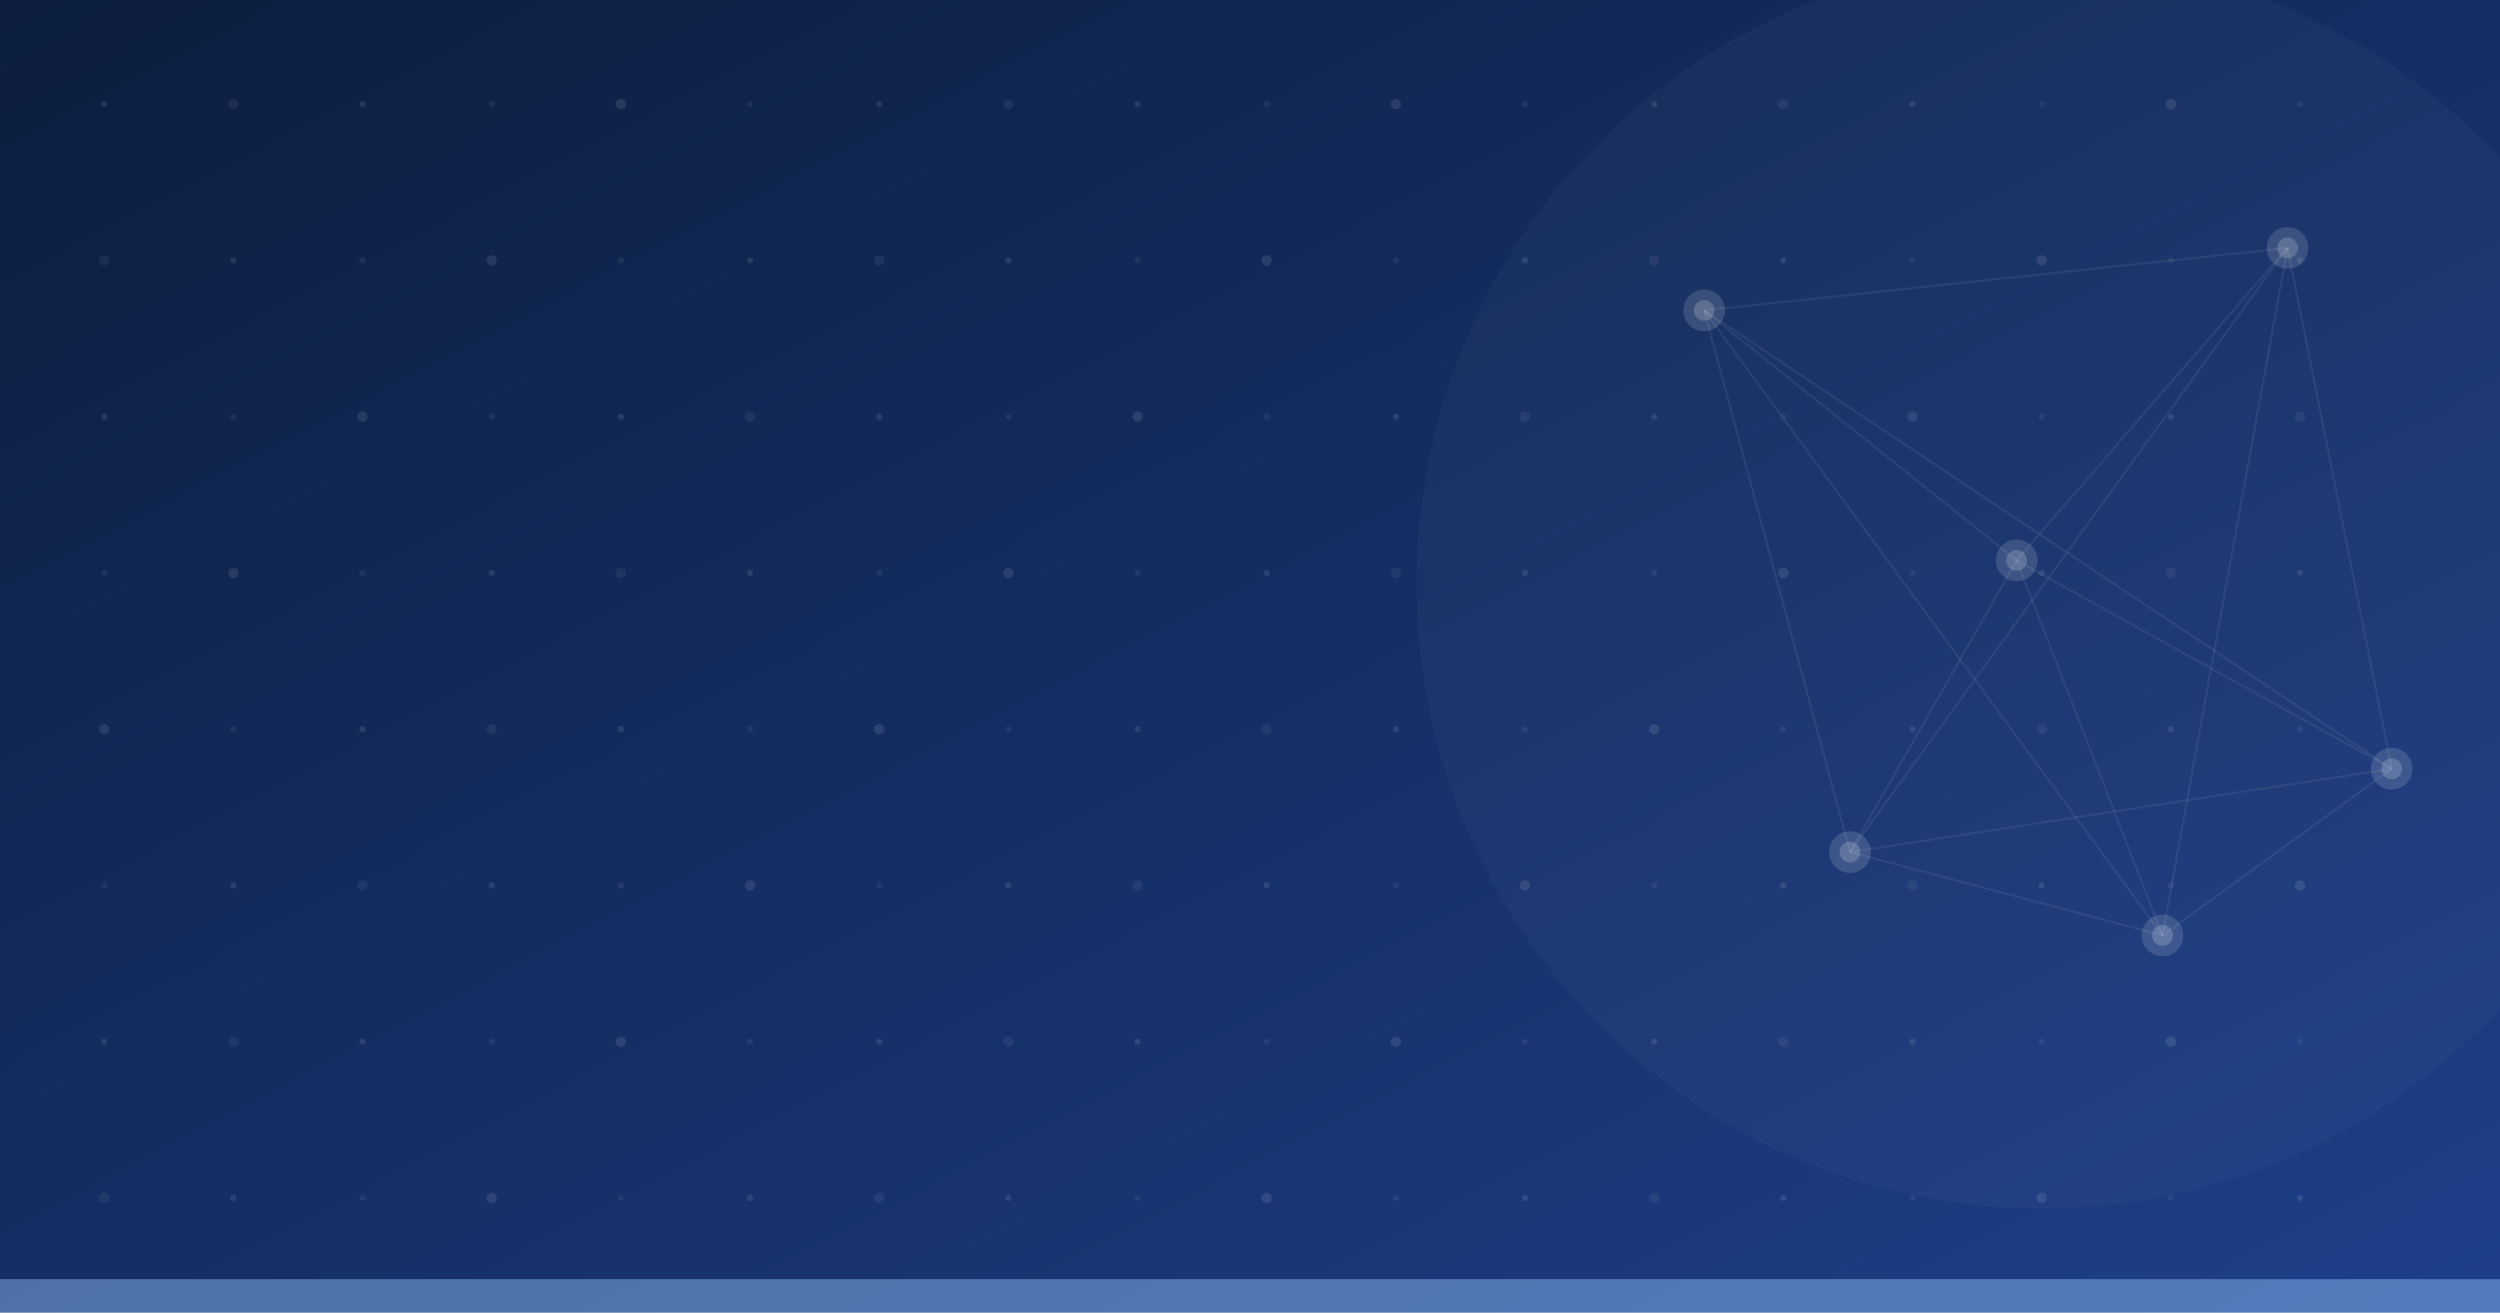
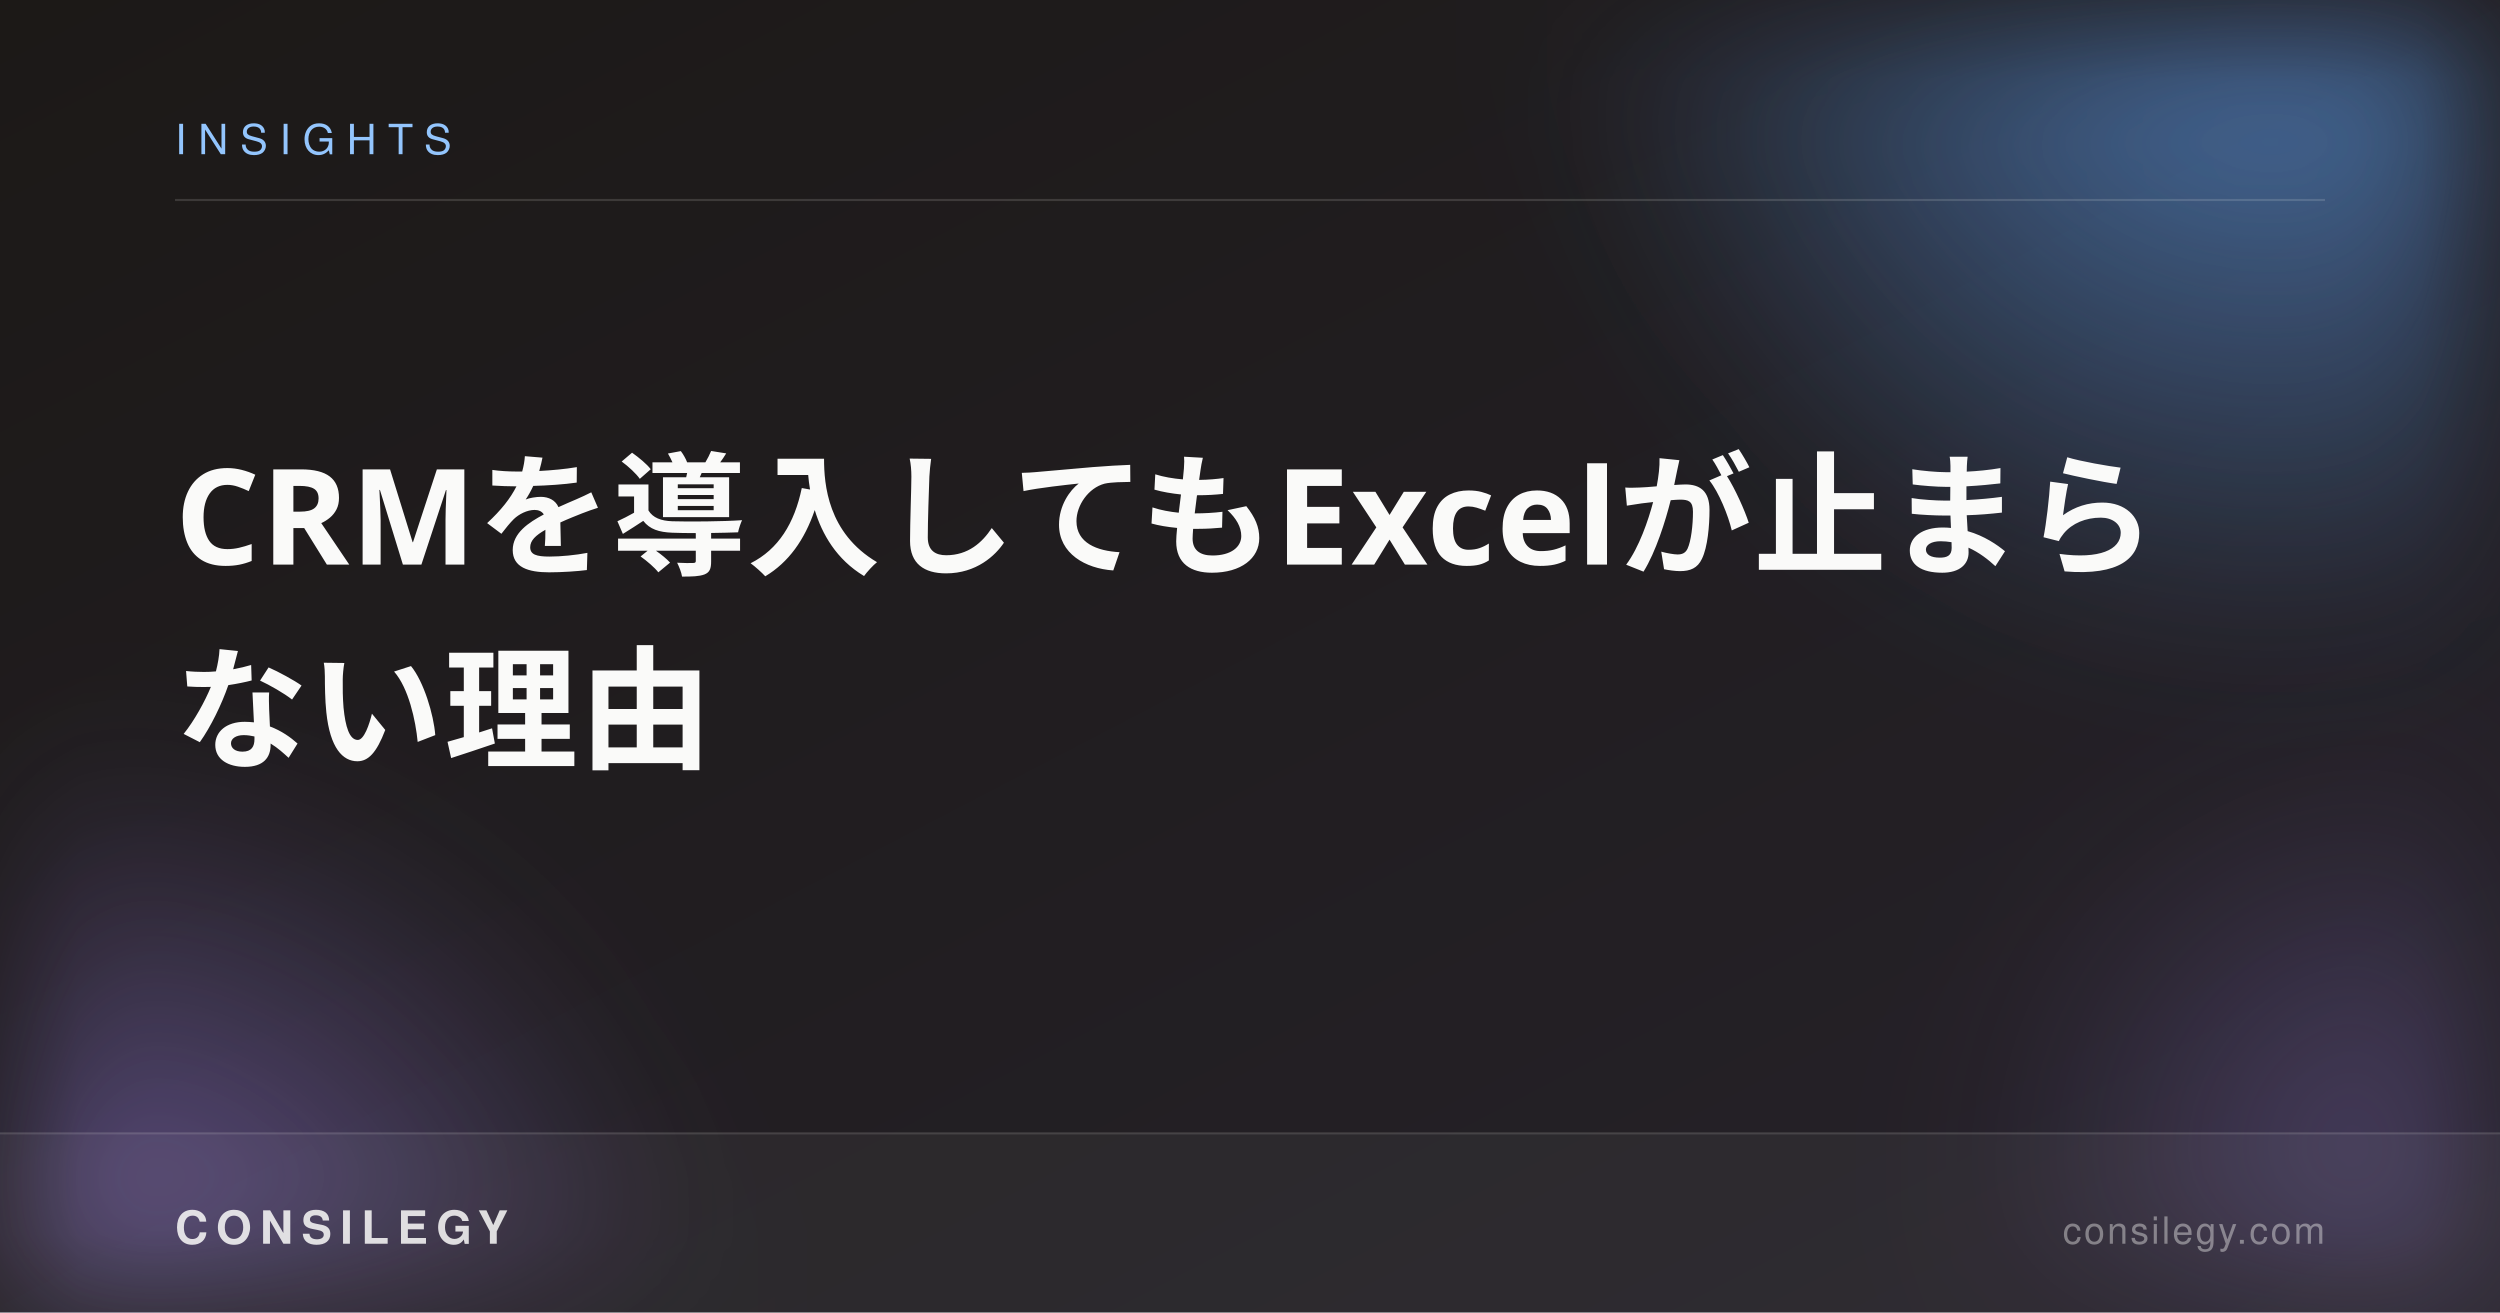
<svg xmlns="http://www.w3.org/2000/svg" viewBox="0 0 1200 630" width="1200" height="630">
  <defs>
    <linearGradient id="bg" x1="0%" y1="0%" x2="100%" y2="100%">
-       <stop offset="0%" stop-color="#0c1d3d" />
-       <stop offset="100%" stop-color="#1e3f8a" />
+       <stop offset="0%" stop-color="#1C1917" />
+       <stop offset="100%" stop-color="#26222A" />
    </linearGradient>
+     <radialGradient id="orbBlue" cx="50%" cy="50%" r="50%">
+       <stop offset="0%" stop-color="#60A5FA" stop-opacity="0.68" />
+       <stop offset="100%" stop-color="#60A5FA" stop-opacity="0" />
+     </radialGradient>
+     <radialGradient id="orbViolet" cx="50%" cy="50%" r="50%">
+       <stop offset="0%" stop-color="#A78BFA" stop-opacity="0.58" />
+       <stop offset="100%" stop-color="#A78BFA" stop-opacity="0" />
+     </radialGradient>
+     <filter id="soften" x="-50%" y="-50%" width="200%" height="200%">
+       <feGaussianBlur stdDeviation="40" />
+     </filter>
  </defs>
  <rect width="1200" height="630" fill="url(#bg)" />
-   <circle cx="50" cy="50" r="1.5" fill="white" opacity="0.1" />
-   <circle cx="112" cy="50" r="2.5" fill="white" opacity="0.06" />
-   <circle cx="174" cy="50" r="1.5" fill="white" opacity="0.1" />
-   <circle cx="236" cy="50" r="1.5" fill="white" opacity="0.06" />
-   <circle cx="298" cy="50" r="2.5" fill="white" opacity="0.1" />
-   <circle cx="360" cy="50" r="1.5" fill="white" opacity="0.06" />
-   <circle cx="422" cy="50" r="1.5" fill="white" opacity="0.1" />
-   <circle cx="484" cy="50" r="2.5" fill="white" opacity="0.06" />
-   <circle cx="546" cy="50" r="1.5" fill="white" opacity="0.1" />
-   <circle cx="608" cy="50" r="1.5" fill="white" opacity="0.06" />
-   <circle cx="670" cy="50" r="2.5" fill="white" opacity="0.1" />
-   <circle cx="732" cy="50" r="1.5" fill="white" opacity="0.06" />
-   <circle cx="794" cy="50" r="1.5" fill="white" opacity="0.1" />
-   <circle cx="856" cy="50" r="2.5" fill="white" opacity="0.06" />
-   <circle cx="918" cy="50" r="1.5" fill="white" opacity="0.1" />
-   <circle cx="980" cy="50" r="1.5" fill="white" opacity="0.06" />
-   <circle cx="1042" cy="50" r="2.5" fill="white" opacity="0.1" />
-   <circle cx="1104" cy="50" r="1.5" fill="white" opacity="0.06" />
-   <circle cx="50" cy="125" r="2.5" fill="white" opacity="0.06" />
-   <circle cx="112" cy="125" r="1.5" fill="white" opacity="0.1" />
-   <circle cx="174" cy="125" r="1.5" fill="white" opacity="0.06" />
-   <circle cx="236" cy="125" r="2.5" fill="white" opacity="0.1" />
-   <circle cx="298" cy="125" r="1.5" fill="white" opacity="0.06" />
-   <circle cx="360" cy="125" r="1.5" fill="white" opacity="0.1" />
-   <circle cx="422" cy="125" r="2.5" fill="white" opacity="0.06" />
-   <circle cx="484" cy="125" r="1.5" fill="white" opacity="0.1" />
-   <circle cx="546" cy="125" r="1.5" fill="white" opacity="0.06" />
-   <circle cx="608" cy="125" r="2.5" fill="white" opacity="0.1" />
-   <circle cx="670" cy="125" r="1.5" fill="white" opacity="0.06" />
-   <circle cx="732" cy="125" r="1.5" fill="white" opacity="0.1" />
-   <circle cx="794" cy="125" r="2.5" fill="white" opacity="0.06" />
-   <circle cx="856" cy="125" r="1.5" fill="white" opacity="0.1" />
-   <circle cx="918" cy="125" r="1.5" fill="white" opacity="0.06" />
-   <circle cx="980" cy="125" r="2.5" fill="white" opacity="0.1" />
-   <circle cx="1042" cy="125" r="1.5" fill="white" opacity="0.06" />
-   <circle cx="1104" cy="125" r="1.5" fill="white" opacity="0.1" />
-   <circle cx="50" cy="200" r="1.5" fill="white" opacity="0.1" />
-   <circle cx="112" cy="200" r="1.5" fill="white" opacity="0.06" />
-   <circle cx="174" cy="200" r="2.5" fill="white" opacity="0.1" />
-   <circle cx="236" cy="200" r="1.5" fill="white" opacity="0.06" />
-   <circle cx="298" cy="200" r="1.5" fill="white" opacity="0.1" />
-   <circle cx="360" cy="200" r="2.5" fill="white" opacity="0.06" />
-   <circle cx="422" cy="200" r="1.5" fill="white" opacity="0.1" />
-   <circle cx="484" cy="200" r="1.5" fill="white" opacity="0.06" />
-   <circle cx="546" cy="200" r="2.5" fill="white" opacity="0.1" />
-   <circle cx="608" cy="200" r="1.5" fill="white" opacity="0.06" />
-   <circle cx="670" cy="200" r="1.5" fill="white" opacity="0.1" />
-   <circle cx="732" cy="200" r="2.5" fill="white" opacity="0.06" />
-   <circle cx="794" cy="200" r="1.5" fill="white" opacity="0.1" />
-   <circle cx="856" cy="200" r="1.5" fill="white" opacity="0.06" />
-   <circle cx="918" cy="200" r="2.5" fill="white" opacity="0.1" />
-   <circle cx="980" cy="200" r="1.5" fill="white" opacity="0.06" />
-   <circle cx="1042" cy="200" r="1.5" fill="white" opacity="0.1" />
-   <circle cx="1104" cy="200" r="2.5" fill="white" opacity="0.06" />
-   <circle cx="50" cy="275" r="1.5" fill="white" opacity="0.06" />
-   <circle cx="112" cy="275" r="2.5" fill="white" opacity="0.1" />
-   <circle cx="174" cy="275" r="1.5" fill="white" opacity="0.06" />
-   <circle cx="236" cy="275" r="1.5" fill="white" opacity="0.1" />
-   <circle cx="298" cy="275" r="2.5" fill="white" opacity="0.06" />
-   <circle cx="360" cy="275" r="1.5" fill="white" opacity="0.1" />
-   <circle cx="422" cy="275" r="1.5" fill="white" opacity="0.06" />
-   <circle cx="484" cy="275" r="2.5" fill="white" opacity="0.1" />
-   <circle cx="546" cy="275" r="1.5" fill="white" opacity="0.06" />
-   <circle cx="608" cy="275" r="1.5" fill="white" opacity="0.1" />
-   <circle cx="670" cy="275" r="2.5" fill="white" opacity="0.06" />
-   <circle cx="732" cy="275" r="1.5" fill="white" opacity="0.1" />
-   <circle cx="794" cy="275" r="1.5" fill="white" opacity="0.06" />
-   <circle cx="856" cy="275" r="2.5" fill="white" opacity="0.1" />
-   <circle cx="918" cy="275" r="1.5" fill="white" opacity="0.06" />
-   <circle cx="980" cy="275" r="1.5" fill="white" opacity="0.1" />
-   <circle cx="1042" cy="275" r="2.5" fill="white" opacity="0.06" />
-   <circle cx="1104" cy="275" r="1.5" fill="white" opacity="0.1" />
-   <circle cx="50" cy="350" r="2.5" fill="white" opacity="0.1" />
-   <circle cx="112" cy="350" r="1.5" fill="white" opacity="0.06" />
-   <circle cx="174" cy="350" r="1.5" fill="white" opacity="0.1" />
-   <circle cx="236" cy="350" r="2.5" fill="white" opacity="0.06" />
-   <circle cx="298" cy="350" r="1.5" fill="white" opacity="0.1" />
-   <circle cx="360" cy="350" r="1.5" fill="white" opacity="0.06" />
-   <circle cx="422" cy="350" r="2.5" fill="white" opacity="0.1" />
-   <circle cx="484" cy="350" r="1.5" fill="white" opacity="0.06" />
-   <circle cx="546" cy="350" r="1.5" fill="white" opacity="0.1" />
-   <circle cx="608" cy="350" r="2.5" fill="white" opacity="0.06" />
-   <circle cx="670" cy="350" r="1.5" fill="white" opacity="0.1" />
-   <circle cx="732" cy="350" r="1.5" fill="white" opacity="0.06" />
-   <circle cx="794" cy="350" r="2.5" fill="white" opacity="0.1" />
-   <circle cx="856" cy="350" r="1.5" fill="white" opacity="0.06" />
-   <circle cx="918" cy="350" r="1.5" fill="white" opacity="0.1" />
-   <circle cx="980" cy="350" r="2.5" fill="white" opacity="0.06" />
-   <circle cx="1042" cy="350" r="1.5" fill="white" opacity="0.1" />
-   <circle cx="1104" cy="350" r="1.5" fill="white" opacity="0.06" />
-   <circle cx="50" cy="425" r="1.5" fill="white" opacity="0.06" />
-   <circle cx="112" cy="425" r="1.5" fill="white" opacity="0.1" />
-   <circle cx="174" cy="425" r="2.5" fill="white" opacity="0.06" />
-   <circle cx="236" cy="425" r="1.5" fill="white" opacity="0.1" />
-   <circle cx="298" cy="425" r="1.5" fill="white" opacity="0.06" />
-   <circle cx="360" cy="425" r="2.5" fill="white" opacity="0.1" />
-   <circle cx="422" cy="425" r="1.5" fill="white" opacity="0.06" />
-   <circle cx="484" cy="425" r="1.5" fill="white" opacity="0.1" />
-   <circle cx="546" cy="425" r="2.5" fill="white" opacity="0.06" />
-   <circle cx="608" cy="425" r="1.5" fill="white" opacity="0.1" />
-   <circle cx="670" cy="425" r="1.5" fill="white" opacity="0.06" />
-   <circle cx="732" cy="425" r="2.5" fill="white" opacity="0.1" />
-   <circle cx="794" cy="425" r="1.5" fill="white" opacity="0.06" />
-   <circle cx="856" cy="425" r="1.5" fill="white" opacity="0.1" />
-   <circle cx="918" cy="425" r="2.5" fill="white" opacity="0.06" />
-   <circle cx="980" cy="425" r="1.5" fill="white" opacity="0.1" />
-   <circle cx="1042" cy="425" r="1.5" fill="white" opacity="0.06" />
-   <circle cx="1104" cy="425" r="2.5" fill="white" opacity="0.1" />
-   <circle cx="50" cy="500" r="1.5" fill="white" opacity="0.1" />
-   <circle cx="112" cy="500" r="2.5" fill="white" opacity="0.06" />
-   <circle cx="174" cy="500" r="1.5" fill="white" opacity="0.1" />
-   <circle cx="236" cy="500" r="1.5" fill="white" opacity="0.06" />
-   <circle cx="298" cy="500" r="2.5" fill="white" opacity="0.1" />
-   <circle cx="360" cy="500" r="1.5" fill="white" opacity="0.06" />
-   <circle cx="422" cy="500" r="1.5" fill="white" opacity="0.1" />
-   <circle cx="484" cy="500" r="2.5" fill="white" opacity="0.06" />
-   <circle cx="546" cy="500" r="1.5" fill="white" opacity="0.1" />
-   <circle cx="608" cy="500" r="1.5" fill="white" opacity="0.06" />
-   <circle cx="670" cy="500" r="2.5" fill="white" opacity="0.1" />
-   <circle cx="732" cy="500" r="1.5" fill="white" opacity="0.06" />
-   <circle cx="794" cy="500" r="1.5" fill="white" opacity="0.1" />
-   <circle cx="856" cy="500" r="2.5" fill="white" opacity="0.06" />
-   <circle cx="918" cy="500" r="1.5" fill="white" opacity="0.1" />
-   <circle cx="980" cy="500" r="1.5" fill="white" opacity="0.06" />
-   <circle cx="1042" cy="500" r="2.5" fill="white" opacity="0.1" />
-   <circle cx="1104" cy="500" r="1.5" fill="white" opacity="0.06" />
-   <circle cx="50" cy="575" r="2.5" fill="white" opacity="0.06" />
-   <circle cx="112" cy="575" r="1.5" fill="white" opacity="0.1" />
-   <circle cx="174" cy="575" r="1.5" fill="white" opacity="0.06" />
-   <circle cx="236" cy="575" r="2.5" fill="white" opacity="0.1" />
-   <circle cx="298" cy="575" r="1.5" fill="white" opacity="0.06" />
-   <circle cx="360" cy="575" r="1.5" fill="white" opacity="0.1" />
-   <circle cx="422" cy="575" r="2.5" fill="white" opacity="0.06" />
-   <circle cx="484" cy="575" r="1.5" fill="white" opacity="0.1" />
-   <circle cx="546" cy="575" r="1.5" fill="white" opacity="0.06" />
-   <circle cx="608" cy="575" r="2.5" fill="white" opacity="0.1" />
-   <circle cx="670" cy="575" r="1.5" fill="white" opacity="0.06" />
-   <circle cx="732" cy="575" r="1.5" fill="white" opacity="0.1" />
-   <circle cx="794" cy="575" r="2.5" fill="white" opacity="0.06" />
-   <circle cx="856" cy="575" r="1.5" fill="white" opacity="0.1" />
-   <circle cx="918" cy="575" r="1.5" fill="white" opacity="0.06" />
-   <circle cx="980" cy="575" r="2.5" fill="white" opacity="0.1" />
-   <circle cx="1042" cy="575" r="1.5" fill="white" opacity="0.06" />
-   <circle cx="1104" cy="575" r="1.5" fill="white" opacity="0.1" />
-   <line x1="818" y1="149" x2="968" y2="269" stroke="white" stroke-width="1" opacity="0.07" />
-   <line x1="818" y1="149" x2="1098" y2="119" stroke="white" stroke-width="1" opacity="0.07" />
-   <line x1="818" y1="149" x2="1148" y2="369" stroke="white" stroke-width="1" opacity="0.07" />
-   <line x1="818" y1="149" x2="888" y2="409" stroke="white" stroke-width="1" opacity="0.07" />
-   <line x1="818" y1="149" x2="1038" y2="449" stroke="white" stroke-width="1" opacity="0.07" />
-   <line x1="968" y1="269" x2="1098" y2="119" stroke="white" stroke-width="1" opacity="0.07" />
-   <line x1="968" y1="269" x2="1148" y2="369" stroke="white" stroke-width="1" opacity="0.07" />
-   <line x1="968" y1="269" x2="888" y2="409" stroke="white" stroke-width="1" opacity="0.07" />
-   <line x1="968" y1="269" x2="1038" y2="449" stroke="white" stroke-width="1" opacity="0.07" />
-   <line x1="1098" y1="119" x2="1148" y2="369" stroke="white" stroke-width="1" opacity="0.07" />
-   <line x1="1098" y1="119" x2="888" y2="409" stroke="white" stroke-width="1" opacity="0.07" />
-   <line x1="1098" y1="119" x2="1038" y2="449" stroke="white" stroke-width="1" opacity="0.07" />
-   <line x1="1148" y1="369" x2="888" y2="409" stroke="white" stroke-width="1" opacity="0.07" />
-   <line x1="1148" y1="369" x2="1038" y2="449" stroke="white" stroke-width="1" opacity="0.07" />
-   <line x1="888" y1="409" x2="1038" y2="449" stroke="white" stroke-width="1" opacity="0.07" />
-   <circle cx="818" cy="149" r="10" fill="white" opacity="0.14" />
-   <circle cx="818" cy="149" r="5" fill="white" opacity="0.18" />
-   <circle cx="968" cy="269" r="10" fill="white" opacity="0.14" />
-   <circle cx="968" cy="269" r="5" fill="white" opacity="0.18" />
-   <circle cx="1098" cy="119" r="10" fill="white" opacity="0.14" />
-   <circle cx="1098" cy="119" r="5" fill="white" opacity="0.18" />
-   <circle cx="1148" cy="369" r="10" fill="white" opacity="0.14" />
-   <circle cx="1148" cy="369" r="5" fill="white" opacity="0.18" />
-   <circle cx="888" cy="409" r="10" fill="white" opacity="0.14" />
-   <circle cx="888" cy="409" r="5" fill="white" opacity="0.18" />
-   <circle cx="1038" cy="449" r="10" fill="white" opacity="0.14" />
-   <circle cx="1038" cy="449" r="5" fill="white" opacity="0.18" />
-   <circle cx="980" cy="280" r="300" fill="white" opacity="0.03" />
-   <rect x="0" y="614" width="1200" height="16" fill="#93c5fd" opacity="0.45" />
+   <circle cx="1090" cy="-20" r="340" fill="url(#orbBlue)" filter="url(#soften)" />
+   <circle cx="40" cy="660" r="300" fill="url(#orbViolet)" filter="url(#soften)" />
+   <circle cx="1150" cy="560" r="200" fill="url(#orbViolet)" filter="url(#soften)" opacity="0.5" />
+   <line x1="84" y1="96" x2="1116" y2="96" stroke="#FAFAF9" stroke-opacity="0.14" stroke-width="1" />
+   <text x="84" y="74" font-family="'Helvetica Neue',Helvetica,Arial,sans-serif" font-size="20" font-weight="500" fill="#93C5FD" letter-spacing="0.28em">INSIGHTS</text>
+   <text x="84" y="271" font-family="'Hiragino Sans','Hiragino Kaku Gothic ProN',system-ui,sans-serif" font-size="64" font-weight="600" fill="#FAFAF9" letter-spacing="0.01em">CRMを導入してもExcelが止まら</text>
+   <text x="84" y="364" font-family="'Hiragino Sans','Hiragino Kaku Gothic ProN',system-ui,sans-serif" font-size="64" font-weight="600" fill="#FAFAF9" letter-spacing="0.01em">ない理由</text>
+   <rect x="0" y="544" width="1200" height="86" fill="#FAFAF9" fill-opacity="0.045" />
+   <line x1="0" y1="544" x2="1200" y2="544" stroke="#FAFAF9" stroke-opacity="0.14" stroke-width="1" />
+   <text x="84" y="597" font-family="'Helvetica Neue',Helvetica,Arial,sans-serif" font-size="22" font-weight="600" fill="#FAFAF9" fill-opacity="0.85" letter-spacing="0.18em">CONSILEGY</text>
+   <text x="1116" y="597" text-anchor="end" font-family="'Helvetica Neue',Helvetica,Arial,sans-serif" font-size="18" font-weight="400" fill="#FAFAF9" fill-opacity="0.4" letter-spacing="0.06em">consilegy.com</text>
</svg>
